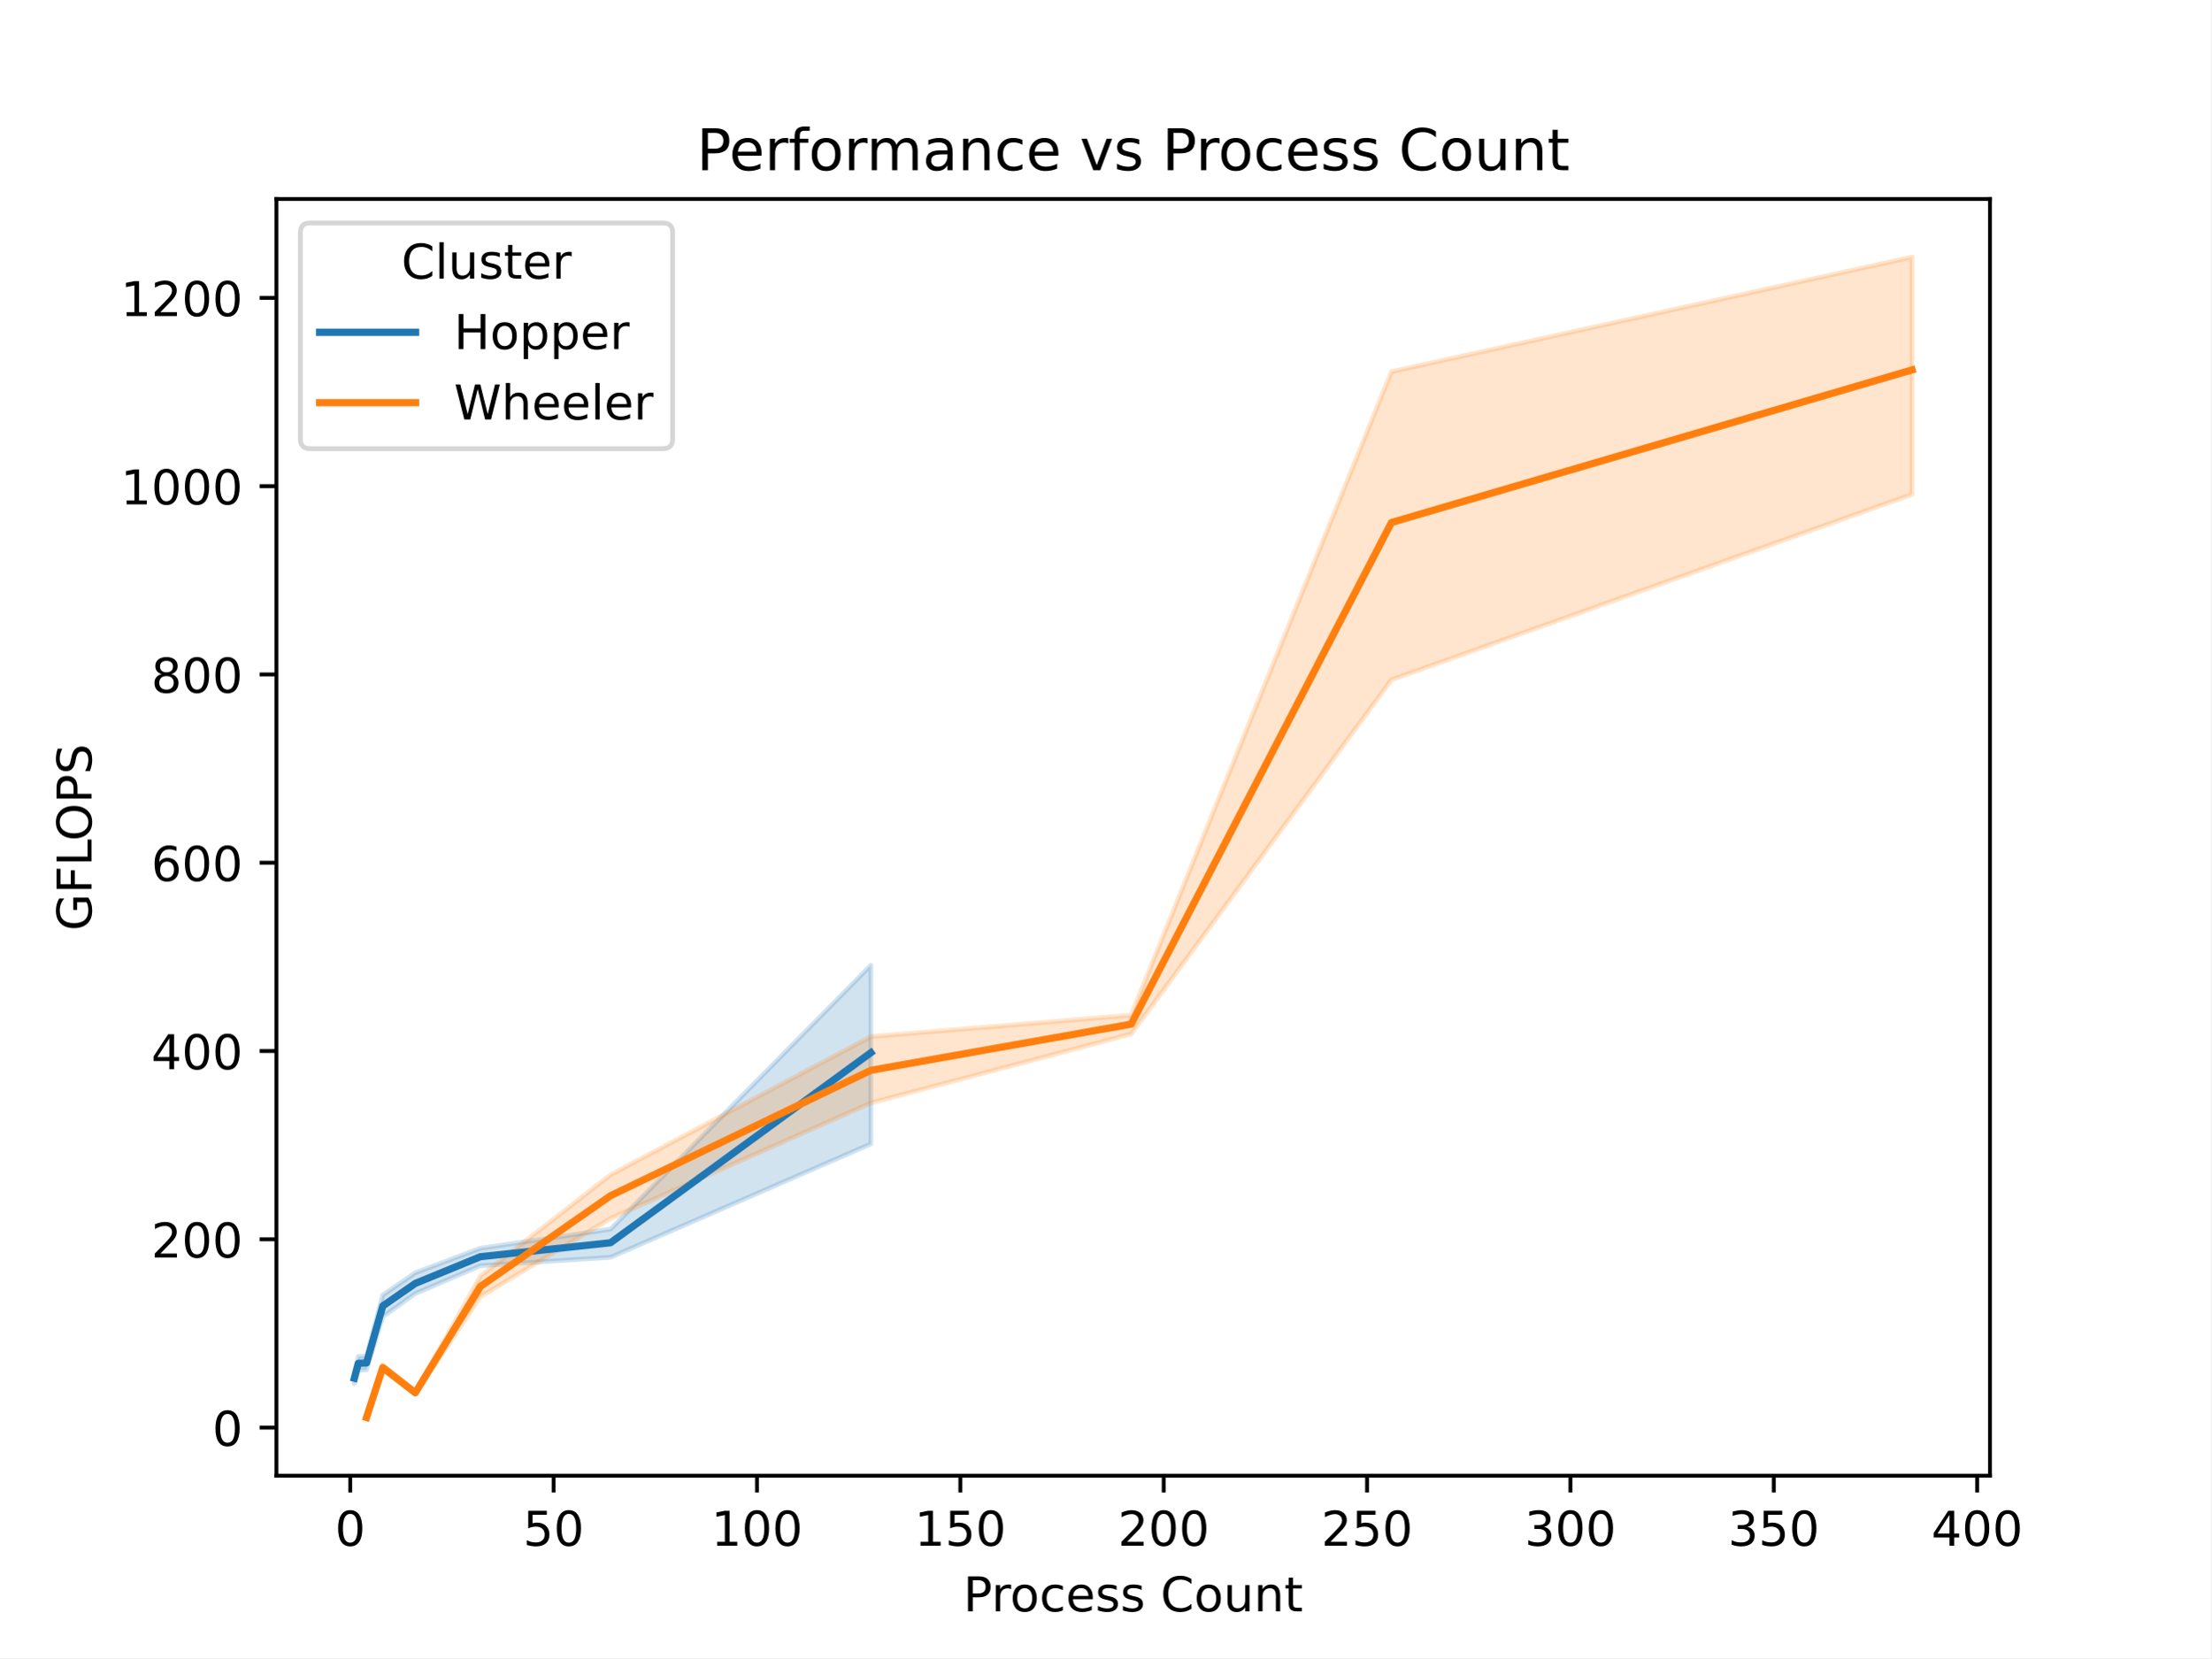
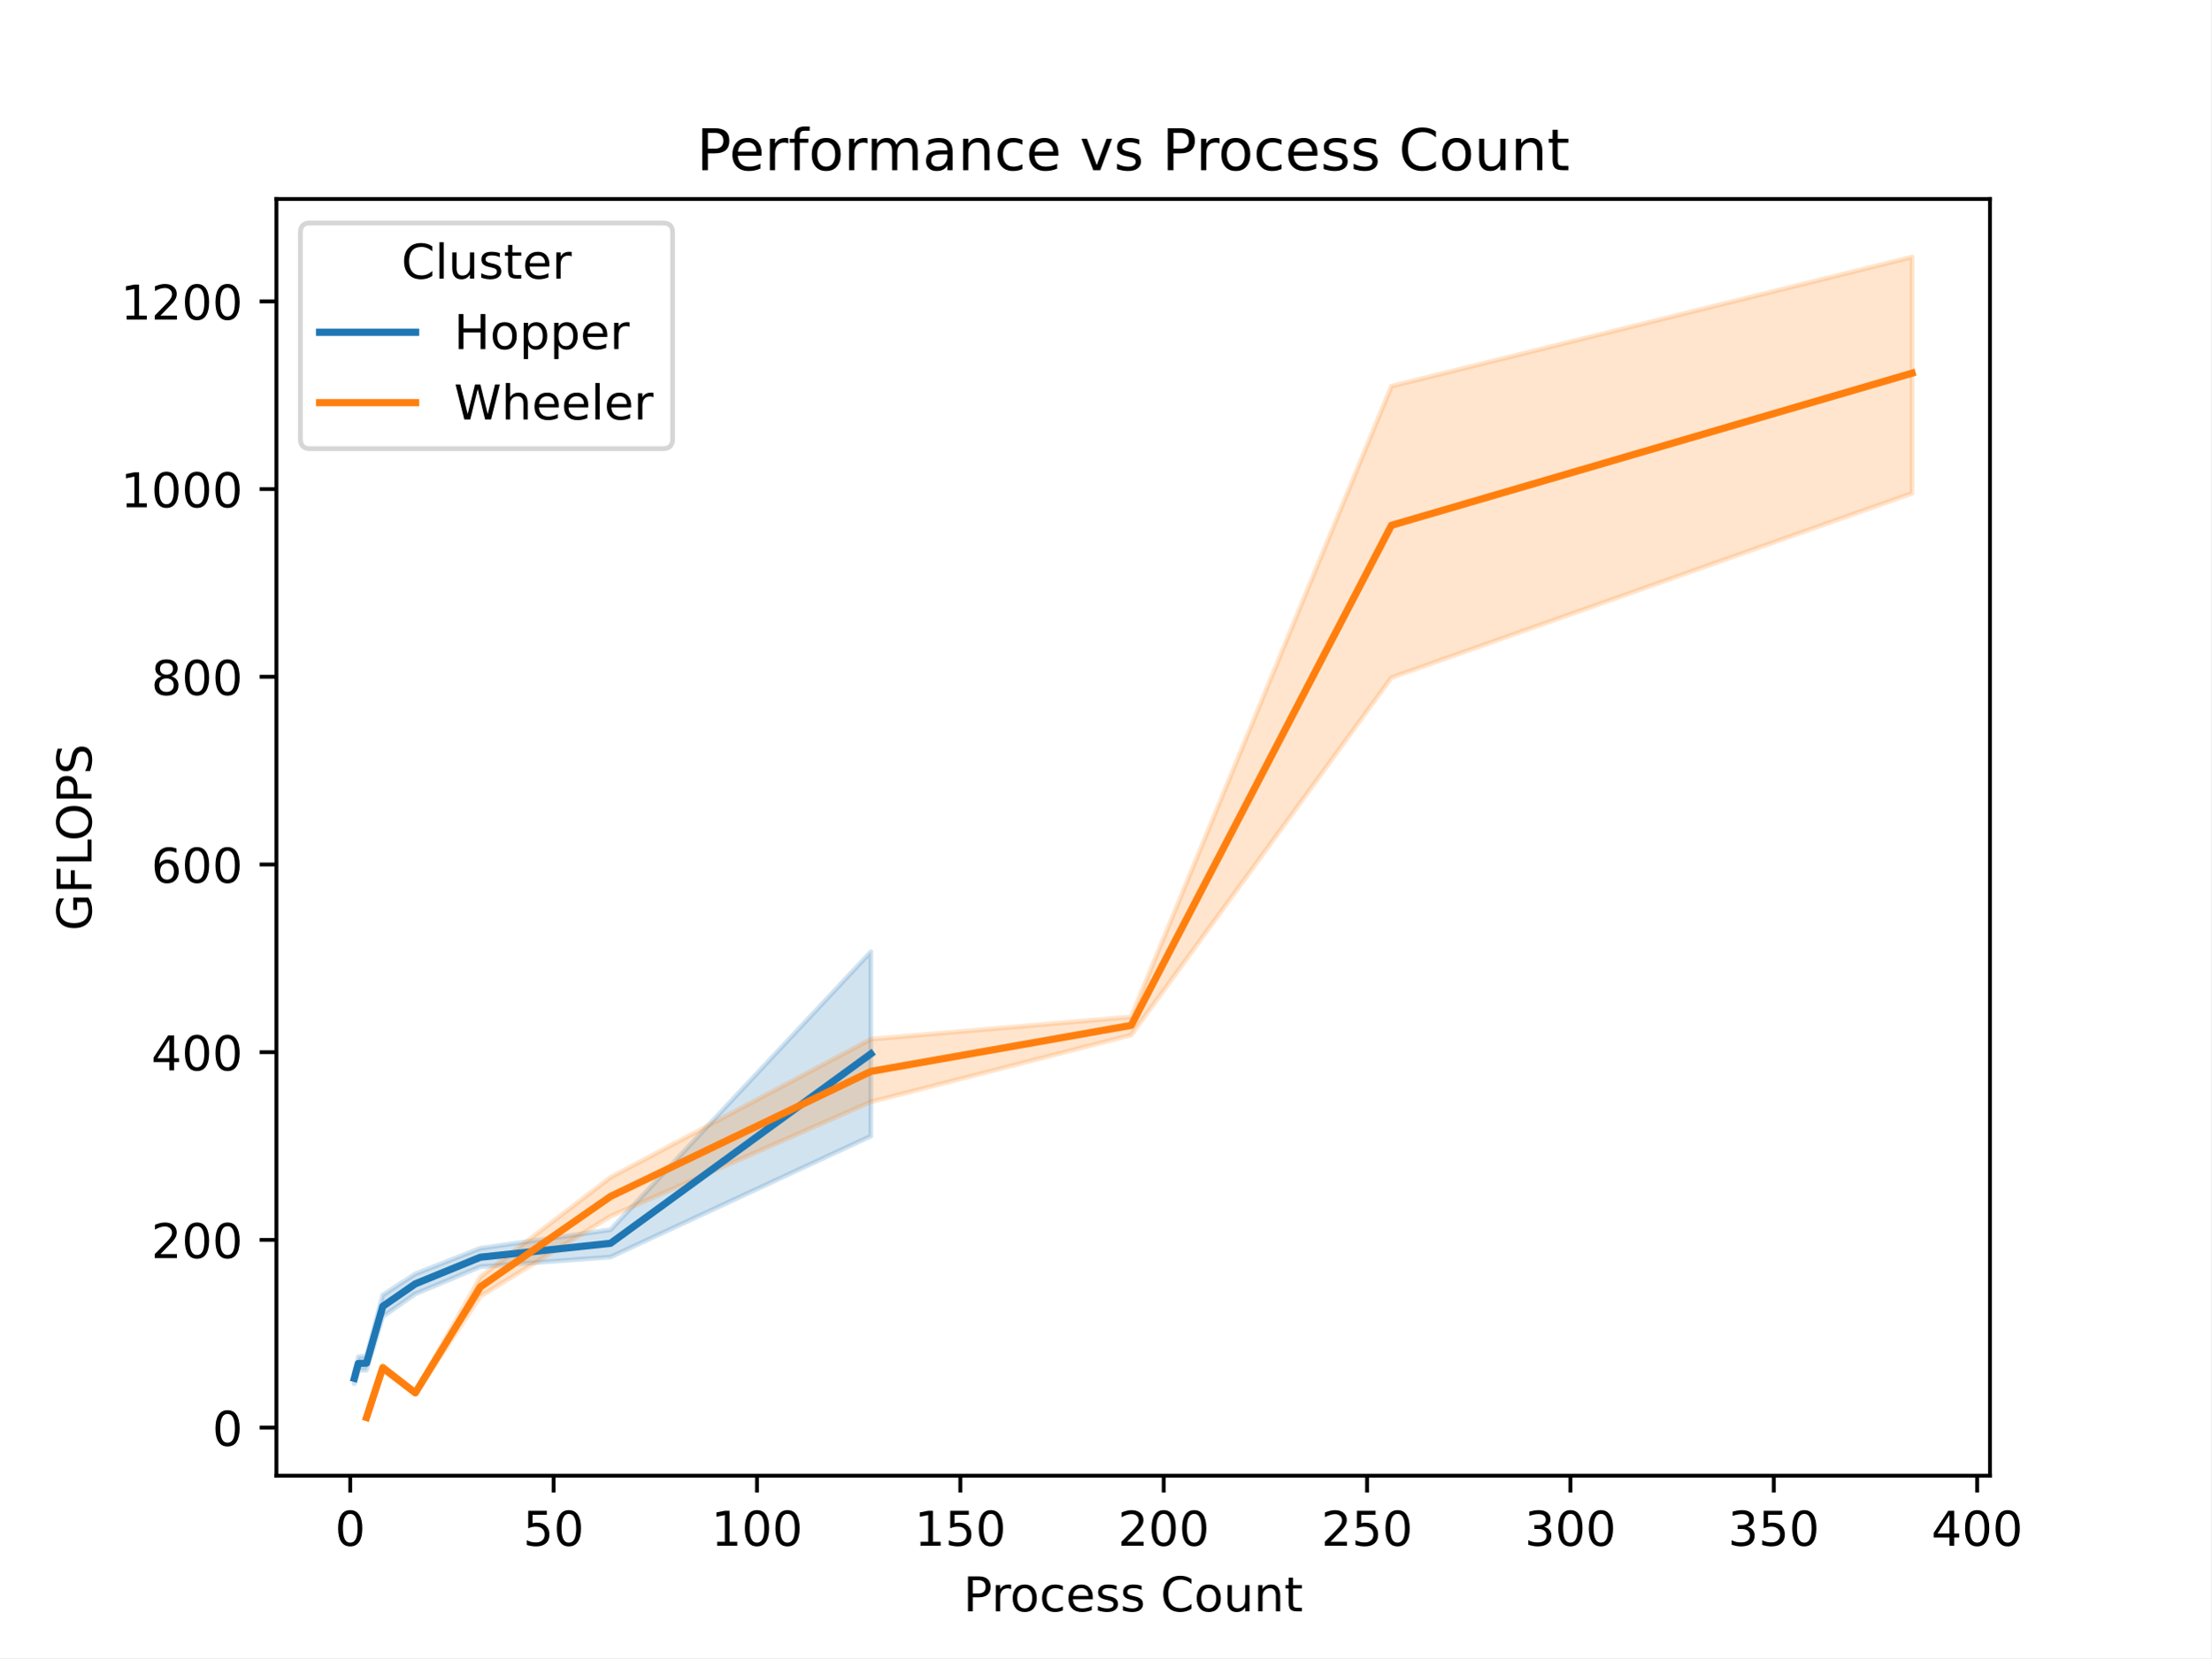
<svg xmlns="http://www.w3.org/2000/svg" xmlns:xlink="http://www.w3.org/1999/xlink" width="460.8pt" height="345.6pt" viewBox="0 0 460.8 345.6" version="1.1">
  <defs>
    <style type="text/css">*{stroke-linejoin: round; stroke-linecap: butt}</style>
  </defs>
  <g id="figure_1">
    <g id="patch_1">
      <path d="M 0 345.6  L 460.8 345.6  L 460.8 0  L 0 0  z " style="fill: #ffffff" />
    </g>
    <g id="axes_1">
      <g id="patch_2">
        <path d="M 57.6 307.584  L 414.72 307.584  L 414.72 41.472  L 57.6 41.472  z " style="fill: #ffffff" />
      </g>
      <g id="PolyCollection_1">
        <defs>
-           <path id="mebd31bc451" d="M 73.833 -59.511  L 73.833 -57.201  L 74.68 -60.017  L 76.376 -60.08  L 79.766 -71.14  L 86.548 -75.98  L 100.11 -81.779  L 127.235 -83.54  L 181.486 -107.173  L 181.486 -144.411  L 181.486 -144.411  L 127.235 -89.398  L 100.11 -85.422  L 86.548 -80.316  L 79.766 -75.671  L 76.376 -62.917  L 74.68 -62.869  L 73.833 -59.511  z " style="stroke: #1f77b4; stroke-opacity: 0.2" />
+           <path id="m66834f15d0" d="M 73.833 -59.486  L 73.833 -57.165  L 74.68 -59.992  L 76.376 -60.02  L 79.766 -71.175  L 86.548 -75.909  L 100.11 -81.58  L 127.235 -83.603  L 181.486 -108.8  L 181.486 -147.213  L 181.486 -147.213  L 127.235 -89.269  L 100.11 -85.418  L 86.548 -80.08  L 79.766 -75.668  L 76.376 -62.969  L 74.68 -62.803  L 73.833 -59.486  z " style="stroke: #1f77b4; stroke-opacity: 0.2" />
        </defs>
-         <g clip-path="url(#pa48b9f3146)">
-           <use xlink:href="#mebd31bc451" x="0" y="345.6" style="fill: #1f77b4; fill-opacity: 0.2; stroke: #1f77b4; stroke-opacity: 0.2" />
+         <g clip-path="url(#p36e1df9c70)">
+           <use xlink:href="#m66834f15d0" x="0" y="345.6" style="fill: #1f77b4; fill-opacity: 0.2; stroke: #1f77b4; stroke-opacity: 0.2" />
        </g>
      </g>
      <g id="PolyCollection_2">
        <defs>
-           <path id="m6b8c7e9356" d="M 76.376 -50.188  L 76.376 -50.112  L 79.766 -60.001  L 86.548 -55.06  L 100.11 -75.318  L 127.235 -91.653  L 181.486 -115.712  L 235.736 -130.088  L 289.987 -203.927  L 398.487 -242.572  L 398.487 -292.032  L 398.487 -292.032  L 289.987 -268.147  L 235.736 -134.005  L 181.486 -129.535  L 127.235 -100.734  L 100.11 -79.612  L 86.548 -55.507  L 79.766 -61.121  L 76.376 -50.188  z " style="stroke: #ff7f0e; stroke-opacity: 0.2" />
+           <path id="m5378bc7cca" d="M 76.376 -50.183  L 76.376 -50.112  L 79.766 -59.961  L 86.548 -55.049  L 100.11 -75.399  L 127.235 -92.104  L 181.486 -115.939  L 235.736 -129.87  L 289.987 -204.386  L 398.487 -242.789  L 398.487 -292.032  L 398.487 -292.032  L 289.987 -265.11  L 235.736 -133.643  L 181.486 -128.997  L 127.235 -100.192  L 100.11 -79.472  L 86.548 -55.51  L 79.766 -61.031  L 76.376 -50.183  z " style="stroke: #ff7f0e; stroke-opacity: 0.2" />
        </defs>
-         <g clip-path="url(#pa48b9f3146)">
-           <use xlink:href="#m6b8c7e9356" x="0" y="345.6" style="fill: #ff7f0e; fill-opacity: 0.2; stroke: #ff7f0e; stroke-opacity: 0.2" />
+         <g clip-path="url(#p36e1df9c70)">
+           <use xlink:href="#m5378bc7cca" x="0" y="345.6" style="fill: #ff7f0e; fill-opacity: 0.2; stroke: #ff7f0e; stroke-opacity: 0.2" />
        </g>
      </g>
      <g id="matplotlib.axis_1">
        <g id="xtick_1">
          <g id="line2d_1">
            <defs>
-               <path id="me4d1c36ba8" d="M 0 0  L 0 3.5  " style="stroke: #000000; stroke-width: 0.8" />
-             </defs>
-             <g>
-               <use xlink:href="#me4d1c36ba8" x="72.985" y="307.584" style="stroke: #000000; stroke-width: 0.8" />
+               <path id="m45b3500b9e" d="M 0 0  L 0 3.5  " style="stroke: #000000; stroke-width: 0.8" />
+             </defs>
+             <g>
+               <use xlink:href="#m45b3500b9e" x="72.985" y="307.584" style="stroke: #000000; stroke-width: 0.8" />
            </g>
          </g>
          <g id="text_1">
            <g transform="translate(69.80382 322.1824) scale(0.1 -0.1)">
              <defs>
                <path id="DejaVuSans-30" d="M 2034 4250  Q 1547 4250 1301 3770  Q 1056 3291 1056 2328  Q 1056 1369 1301 889  Q 1547 409 2034 409  Q 2525 409 2770 889  Q 3016 1369 3016 2328  Q 3016 3291 2770 3770  Q 2525 4250 2034 4250  z M 2034 4750  Q 2819 4750 3233 4129  Q 3647 3509 3647 2328  Q 3647 1150 3233 529  Q 2819 -91 2034 -91  Q 1250 -91 836 529  Q 422 1150 422 2328  Q 422 3509 836 4129  Q 1250 4750 2034 4750  z " transform="scale(0.015625)" />
              </defs>
              <use xlink:href="#DejaVuSans-30" />
            </g>
          </g>
        </g>
        <g id="xtick_2">
          <g id="line2d_2">
            <g>
-               <use xlink:href="#me4d1c36ba8" x="115.368" y="307.584" style="stroke: #000000; stroke-width: 0.8" />
+               <use xlink:href="#m45b3500b9e" x="115.368" y="307.584" style="stroke: #000000; stroke-width: 0.8" />
            </g>
          </g>
          <g id="text_2">
            <g transform="translate(109.0057 322.1824) scale(0.1 -0.1)">
              <defs>
                <path id="DejaVuSans-35" d="M 691 4666  L 3169 4666  L 3169 4134  L 1269 4134  L 1269 2991  Q 1406 3038 1543 3061  Q 1681 3084 1819 3084  Q 2600 3084 3056 2656  Q 3513 2228 3513 1497  Q 3513 744 3044 326  Q 2575 -91 1722 -91  Q 1428 -91 1123 -41  Q 819 9 494 109  L 494 744  Q 775 591 1075 516  Q 1375 441 1709 441  Q 2250 441 2565 725  Q 2881 1009 2881 1497  Q 2881 1984 2565 2268  Q 2250 2553 1709 2553  Q 1456 2553 1204 2497  Q 953 2441 691 2322  L 691 4666  z " transform="scale(0.015625)" />
              </defs>
              <use xlink:href="#DejaVuSans-35" />
              <use xlink:href="#DejaVuSans-30" x="63.623" />
            </g>
          </g>
        </g>
        <g id="xtick_3">
          <g id="line2d_3">
            <g>
-               <use xlink:href="#me4d1c36ba8" x="157.751" y="307.584" style="stroke: #000000; stroke-width: 0.8" />
+               <use xlink:href="#m45b3500b9e" x="157.751" y="307.584" style="stroke: #000000; stroke-width: 0.8" />
            </g>
          </g>
          <g id="text_3">
            <g transform="translate(148.2075 322.1824) scale(0.1 -0.1)">
              <defs>
                <path id="DejaVuSans-31" d="M 794 531  L 1825 531  L 1825 4091  L 703 3866  L 703 4441  L 1819 4666  L 2450 4666  L 2450 531  L 3481 531  L 3481 0  L 794 0  L 794 531  z " transform="scale(0.015625)" />
              </defs>
              <use xlink:href="#DejaVuSans-31" />
              <use xlink:href="#DejaVuSans-30" x="63.623" />
              <use xlink:href="#DejaVuSans-30" x="127.246" />
            </g>
          </g>
        </g>
        <g id="xtick_4">
          <g id="line2d_4">
            <g>
-               <use xlink:href="#me4d1c36ba8" x="200.134" y="307.584" style="stroke: #000000; stroke-width: 0.8" />
+               <use xlink:href="#m45b3500b9e" x="200.134" y="307.584" style="stroke: #000000; stroke-width: 0.8" />
            </g>
          </g>
          <g id="text_4">
            <g transform="translate(190.5906 322.1824) scale(0.1 -0.1)">
              <use xlink:href="#DejaVuSans-31" />
              <use xlink:href="#DejaVuSans-35" x="63.623" />
              <use xlink:href="#DejaVuSans-30" x="127.246" />
            </g>
          </g>
        </g>
        <g id="xtick_5">
          <g id="line2d_5">
            <g>
-               <use xlink:href="#me4d1c36ba8" x="242.517" y="307.584" style="stroke: #000000; stroke-width: 0.8" />
+               <use xlink:href="#m45b3500b9e" x="242.517" y="307.584" style="stroke: #000000; stroke-width: 0.8" />
            </g>
          </g>
          <g id="text_5">
            <g transform="translate(232.9737 322.1824) scale(0.1 -0.1)">
              <defs>
                <path id="DejaVuSans-32" d="M 1228 531  L 3431 531  L 3431 0  L 469 0  L 469 531  Q 828 903 1448 1529  Q 2069 2156 2228 2338  Q 2531 2678 2651 2914  Q 2772 3150 2772 3378  Q 2772 3750 2511 3984  Q 2250 4219 1831 4219  Q 1534 4219 1204 4116  Q 875 4013 500 3803  L 500 4441  Q 881 4594 1212 4672  Q 1544 4750 1819 4750  Q 2544 4750 2975 4387  Q 3406 4025 3406 3419  Q 3406 3131 3298 2873  Q 3191 2616 2906 2266  Q 2828 2175 2409 1742  Q 1991 1309 1228 531  z " transform="scale(0.015625)" />
              </defs>
              <use xlink:href="#DejaVuSans-32" />
              <use xlink:href="#DejaVuSans-30" x="63.623" />
              <use xlink:href="#DejaVuSans-30" x="127.246" />
            </g>
          </g>
        </g>
        <g id="xtick_6">
          <g id="line2d_6">
            <g>
-               <use xlink:href="#me4d1c36ba8" x="284.901" y="307.584" style="stroke: #000000; stroke-width: 0.8" />
+               <use xlink:href="#m45b3500b9e" x="284.901" y="307.584" style="stroke: #000000; stroke-width: 0.8" />
            </g>
          </g>
          <g id="text_6">
            <g transform="translate(275.3568 322.1824) scale(0.1 -0.1)">
              <use xlink:href="#DejaVuSans-32" />
              <use xlink:href="#DejaVuSans-35" x="63.623" />
              <use xlink:href="#DejaVuSans-30" x="127.246" />
            </g>
          </g>
        </g>
        <g id="xtick_7">
          <g id="line2d_7">
            <g>
-               <use xlink:href="#me4d1c36ba8" x="327.284" y="307.584" style="stroke: #000000; stroke-width: 0.8" />
+               <use xlink:href="#m45b3500b9e" x="327.284" y="307.584" style="stroke: #000000; stroke-width: 0.8" />
            </g>
          </g>
          <g id="text_7">
            <g transform="translate(317.7399 322.1824) scale(0.1 -0.1)">
              <defs>
                <path id="DejaVuSans-33" d="M 2597 2516  Q 3050 2419 3304 2112  Q 3559 1806 3559 1356  Q 3559 666 3084 287  Q 2609 -91 1734 -91  Q 1441 -91 1130 -33  Q 819 25 488 141  L 488 750  Q 750 597 1062 519  Q 1375 441 1716 441  Q 2309 441 2620 675  Q 2931 909 2931 1356  Q 2931 1769 2642 2001  Q 2353 2234 1838 2234  L 1294 2234  L 1294 2753  L 1863 2753  Q 2328 2753 2575 2939  Q 2822 3125 2822 3475  Q 2822 3834 2567 4026  Q 2313 4219 1838 4219  Q 1578 4219 1281 4162  Q 984 4106 628 3988  L 628 4550  Q 988 4650 1302 4700  Q 1616 4750 1894 4750  Q 2613 4750 3031 4423  Q 3450 4097 3450 3541  Q 3450 3153 3228 2886  Q 3006 2619 2597 2516  z " transform="scale(0.015625)" />
              </defs>
              <use xlink:href="#DejaVuSans-33" />
              <use xlink:href="#DejaVuSans-30" x="63.623" />
              <use xlink:href="#DejaVuSans-30" x="127.246" />
            </g>
          </g>
        </g>
        <g id="xtick_8">
          <g id="line2d_8">
            <g>
-               <use xlink:href="#me4d1c36ba8" x="369.667" y="307.584" style="stroke: #000000; stroke-width: 0.8" />
+               <use xlink:href="#m45b3500b9e" x="369.667" y="307.584" style="stroke: #000000; stroke-width: 0.8" />
            </g>
          </g>
          <g id="text_8">
            <g transform="translate(360.123 322.1824) scale(0.1 -0.1)">
              <use xlink:href="#DejaVuSans-33" />
              <use xlink:href="#DejaVuSans-35" x="63.623" />
              <use xlink:href="#DejaVuSans-30" x="127.246" />
            </g>
          </g>
        </g>
        <g id="xtick_9">
          <g id="line2d_9">
            <g>
-               <use xlink:href="#me4d1c36ba8" x="412.05" y="307.584" style="stroke: #000000; stroke-width: 0.8" />
+               <use xlink:href="#m45b3500b9e" x="412.05" y="307.584" style="stroke: #000000; stroke-width: 0.8" />
            </g>
          </g>
          <g id="text_9">
            <g transform="translate(402.5061 322.1824) scale(0.1 -0.1)">
              <defs>
                <path id="DejaVuSans-34" d="M 2419 4116  L 825 1625  L 2419 1625  L 2419 4116  z M 2253 4666  L 3047 4666  L 3047 1625  L 3713 1625  L 3713 1100  L 3047 1100  L 3047 0  L 2419 0  L 2419 1100  L 313 1100  L 313 1709  L 2253 4666  z " transform="scale(0.015625)" />
              </defs>
              <use xlink:href="#DejaVuSans-34" />
              <use xlink:href="#DejaVuSans-30" x="63.623" />
              <use xlink:href="#DejaVuSans-30" x="127.246" />
            </g>
          </g>
        </g>
        <g id="text_10">
          <g transform="translate(200.7577 335.8606) scale(0.1 -0.1)">
            <defs>
              <path id="DejaVuSans-50" d="M 1259 4147  L 1259 2394  L 2053 2394  Q 2494 2394 2734 2622  Q 2975 2850 2975 3272  Q 2975 3691 2734 3919  Q 2494 4147 2053 4147  L 1259 4147  z M 628 4666  L 2053 4666  Q 2838 4666 3239 4311  Q 3641 3956 3641 3272  Q 3641 2581 3239 2228  Q 2838 1875 2053 1875  L 1259 1875  L 1259 0  L 628 0  L 628 4666  z " transform="scale(0.015625)" />
              <path id="DejaVuSans-72" d="M 2631 2963  Q 2534 3019 2420 3045  Q 2306 3072 2169 3072  Q 1681 3072 1420 2755  Q 1159 2438 1159 1844  L 1159 0  L 581 0  L 581 3500  L 1159 3500  L 1159 2956  Q 1341 3275 1631 3429  Q 1922 3584 2338 3584  Q 2397 3584 2469 3576  Q 2541 3569 2628 3553  L 2631 2963  z " transform="scale(0.015625)" />
              <path id="DejaVuSans-6f" d="M 1959 3097  Q 1497 3097 1228 2736  Q 959 2375 959 1747  Q 959 1119 1226 758  Q 1494 397 1959 397  Q 2419 397 2687 759  Q 2956 1122 2956 1747  Q 2956 2369 2687 2733  Q 2419 3097 1959 3097  z M 1959 3584  Q 2709 3584 3137 3096  Q 3566 2609 3566 1747  Q 3566 888 3137 398  Q 2709 -91 1959 -91  Q 1206 -91 779 398  Q 353 888 353 1747  Q 353 2609 779 3096  Q 1206 3584 1959 3584  z " transform="scale(0.015625)" />
              <path id="DejaVuSans-63" d="M 3122 3366  L 3122 2828  Q 2878 2963 2633 3030  Q 2388 3097 2138 3097  Q 1578 3097 1268 2742  Q 959 2388 959 1747  Q 959 1106 1268 751  Q 1578 397 2138 397  Q 2388 397 2633 464  Q 2878 531 3122 666  L 3122 134  Q 2881 22 2623 -34  Q 2366 -91 2075 -91  Q 1284 -91 818 406  Q 353 903 353 1747  Q 353 2603 823 3093  Q 1294 3584 2113 3584  Q 2378 3584 2631 3529  Q 2884 3475 3122 3366  z " transform="scale(0.015625)" />
              <path id="DejaVuSans-65" d="M 3597 1894  L 3597 1613  L 953 1613  Q 991 1019 1311 708  Q 1631 397 2203 397  Q 2534 397 2845 478  Q 3156 559 3463 722  L 3463 178  Q 3153 47 2828 -22  Q 2503 -91 2169 -91  Q 1331 -91 842 396  Q 353 884 353 1716  Q 353 2575 817 3079  Q 1281 3584 2069 3584  Q 2775 3584 3186 3129  Q 3597 2675 3597 1894  z M 3022 2063  Q 3016 2534 2758 2815  Q 2500 3097 2075 3097  Q 1594 3097 1305 2825  Q 1016 2553 972 2059  L 3022 2063  z " transform="scale(0.015625)" />
              <path id="DejaVuSans-73" d="M 2834 3397  L 2834 2853  Q 2591 2978 2328 3040  Q 2066 3103 1784 3103  Q 1356 3103 1142 2972  Q 928 2841 928 2578  Q 928 2378 1081 2264  Q 1234 2150 1697 2047  L 1894 2003  Q 2506 1872 2764 1633  Q 3022 1394 3022 966  Q 3022 478 2636 193  Q 2250 -91 1575 -91  Q 1294 -91 989 -36  Q 684 19 347 128  L 347 722  Q 666 556 975 473  Q 1284 391 1588 391  Q 1994 391 2212 530  Q 2431 669 2431 922  Q 2431 1156 2273 1281  Q 2116 1406 1581 1522  L 1381 1569  Q 847 1681 609 1914  Q 372 2147 372 2553  Q 372 3047 722 3315  Q 1072 3584 1716 3584  Q 2034 3584 2315 3537  Q 2597 3491 2834 3397  z " transform="scale(0.015625)" />
              <path id="DejaVuSans-20" transform="scale(0.015625)" />
              <path id="DejaVuSans-43" d="M 4122 4306  L 4122 3641  Q 3803 3938 3442 4084  Q 3081 4231 2675 4231  Q 1875 4231 1450 3742  Q 1025 3253 1025 2328  Q 1025 1406 1450 917  Q 1875 428 2675 428  Q 3081 428 3442 575  Q 3803 722 4122 1019  L 4122 359  Q 3791 134 3420 21  Q 3050 -91 2638 -91  Q 1578 -91 968 557  Q 359 1206 359 2328  Q 359 3453 968 4101  Q 1578 4750 2638 4750  Q 3056 4750 3426 4639  Q 3797 4528 4122 4306  z " transform="scale(0.015625)" />
              <path id="DejaVuSans-75" d="M 544 1381  L 544 3500  L 1119 3500  L 1119 1403  Q 1119 906 1312 657  Q 1506 409 1894 409  Q 2359 409 2629 706  Q 2900 1003 2900 1516  L 2900 3500  L 3475 3500  L 3475 0  L 2900 0  L 2900 538  Q 2691 219 2414 64  Q 2138 -91 1772 -91  Q 1169 -91 856 284  Q 544 659 544 1381  z M 1991 3584  L 1991 3584  z " transform="scale(0.015625)" />
              <path id="DejaVuSans-6e" d="M 3513 2113  L 3513 0  L 2938 0  L 2938 2094  Q 2938 2591 2744 2837  Q 2550 3084 2163 3084  Q 1697 3084 1428 2787  Q 1159 2491 1159 1978  L 1159 0  L 581 0  L 581 3500  L 1159 3500  L 1159 2956  Q 1366 3272 1645 3428  Q 1925 3584 2291 3584  Q 2894 3584 3203 3211  Q 3513 2838 3513 2113  z " transform="scale(0.015625)" />
              <path id="DejaVuSans-74" d="M 1172 4494  L 1172 3500  L 2356 3500  L 2356 3053  L 1172 3053  L 1172 1153  Q 1172 725 1289 603  Q 1406 481 1766 481  L 2356 481  L 2356 0  L 1766 0  Q 1100 0 847 248  Q 594 497 594 1153  L 594 3053  L 172 3053  L 172 3500  L 594 3500  L 594 4494  L 1172 4494  z " transform="scale(0.015625)" />
            </defs>
            <use xlink:href="#DejaVuSans-50" />
            <use xlink:href="#DejaVuSans-72" x="58.553" />
            <use xlink:href="#DejaVuSans-6f" x="97.416" />
            <use xlink:href="#DejaVuSans-63" x="158.598" />
            <use xlink:href="#DejaVuSans-65" x="213.578" />
            <use xlink:href="#DejaVuSans-73" x="275.102" />
            <use xlink:href="#DejaVuSans-73" x="327.201" />
            <use xlink:href="#DejaVuSans-20" x="379.301" />
            <use xlink:href="#DejaVuSans-43" x="411.088" />
            <use xlink:href="#DejaVuSans-6f" x="480.912" />
            <use xlink:href="#DejaVuSans-75" x="542.094" />
            <use xlink:href="#DejaVuSans-6e" x="605.473" />
            <use xlink:href="#DejaVuSans-74" x="668.852" />
          </g>
        </g>
      </g>
      <g id="matplotlib.axis_2">
        <g id="ytick_1">
          <g id="line2d_10">
            <defs>
-               <path id="mb99f272711" d="M 0 0  L -3.5 0  " style="stroke: #000000; stroke-width: 0.8" />
-             </defs>
-             <g>
-               <use xlink:href="#mb99f272711" x="57.6" y="297.559" style="stroke: #000000; stroke-width: 0.8" />
+               <path id="mee7f28aff9" d="M 0 0  L -3.5 0  " style="stroke: #000000; stroke-width: 0.8" />
+             </defs>
+             <g>
+               <use xlink:href="#mee7f28aff9" x="57.6" y="297.555" style="stroke: #000000; stroke-width: 0.8" />
            </g>
          </g>
          <g id="text_11">
-             <g transform="translate(44.2375 301.3582) scale(0.1 -0.1)">
+             <g transform="translate(44.2375 301.3546) scale(0.1 -0.1)">
              <use xlink:href="#DejaVuSans-30" />
            </g>
          </g>
        </g>
        <g id="ytick_2">
          <g id="line2d_11">
            <g>
-               <use xlink:href="#mb99f272711" x="57.6" y="258.312" style="stroke: #000000; stroke-width: 0.8" />
+               <use xlink:href="#mee7f28aff9" x="57.6" y="258.431" style="stroke: #000000; stroke-width: 0.8" />
            </g>
          </g>
          <g id="text_12">
-             <g transform="translate(31.5125 262.1116) scale(0.1 -0.1)">
+             <g transform="translate(31.5125 262.2298) scale(0.1 -0.1)">
              <use xlink:href="#DejaVuSans-32" />
              <use xlink:href="#DejaVuSans-30" x="63.623" />
              <use xlink:href="#DejaVuSans-30" x="127.246" />
            </g>
          </g>
        </g>
        <g id="ytick_3">
          <g id="line2d_12">
            <g>
-               <use xlink:href="#mb99f272711" x="57.6" y="219.066" style="stroke: #000000; stroke-width: 0.8" />
+               <use xlink:href="#mee7f28aff9" x="57.6" y="219.306" style="stroke: #000000; stroke-width: 0.8" />
            </g>
          </g>
          <g id="text_13">
-             <g transform="translate(31.5125 222.865) scale(0.1 -0.1)">
+             <g transform="translate(31.5125 223.105) scale(0.1 -0.1)">
              <use xlink:href="#DejaVuSans-34" />
              <use xlink:href="#DejaVuSans-30" x="63.623" />
              <use xlink:href="#DejaVuSans-30" x="127.246" />
            </g>
          </g>
        </g>
        <g id="ytick_4">
          <g id="line2d_13">
            <g>
-               <use xlink:href="#mb99f272711" x="57.6" y="179.819" style="stroke: #000000; stroke-width: 0.8" />
+               <use xlink:href="#mee7f28aff9" x="57.6" y="180.181" style="stroke: #000000; stroke-width: 0.8" />
            </g>
          </g>
          <g id="text_14">
-             <g transform="translate(31.5125 183.6184) scale(0.1 -0.1)">
+             <g transform="translate(31.5125 183.9803) scale(0.1 -0.1)">
              <defs>
                <path id="DejaVuSans-36" d="M 2113 2584  Q 1688 2584 1439 2293  Q 1191 2003 1191 1497  Q 1191 994 1439 701  Q 1688 409 2113 409  Q 2538 409 2786 701  Q 3034 994 3034 1497  Q 3034 2003 2786 2293  Q 2538 2584 2113 2584  z M 3366 4563  L 3366 3988  Q 3128 4100 2886 4159  Q 2644 4219 2406 4219  Q 1781 4219 1451 3797  Q 1122 3375 1075 2522  Q 1259 2794 1537 2939  Q 1816 3084 2150 3084  Q 2853 3084 3261 2657  Q 3669 2231 3669 1497  Q 3669 778 3244 343  Q 2819 -91 2113 -91  Q 1303 -91 875 529  Q 447 1150 447 2328  Q 447 3434 972 4092  Q 1497 4750 2381 4750  Q 2619 4750 2861 4703  Q 3103 4656 3366 4563  z " transform="scale(0.015625)" />
              </defs>
              <use xlink:href="#DejaVuSans-36" />
              <use xlink:href="#DejaVuSans-30" x="63.623" />
              <use xlink:href="#DejaVuSans-30" x="127.246" />
            </g>
          </g>
        </g>
        <g id="ytick_5">
          <g id="line2d_14">
            <g>
-               <use xlink:href="#mb99f272711" x="57.6" y="140.573" style="stroke: #000000; stroke-width: 0.8" />
+               <use xlink:href="#mee7f28aff9" x="57.6" y="141.056" style="stroke: #000000; stroke-width: 0.8" />
            </g>
          </g>
          <g id="text_15">
-             <g transform="translate(31.5125 144.3718) scale(0.1 -0.1)">
+             <g transform="translate(31.5125 144.8555) scale(0.1 -0.1)">
              <defs>
                <path id="DejaVuSans-38" d="M 2034 2216  Q 1584 2216 1326 1975  Q 1069 1734 1069 1313  Q 1069 891 1326 650  Q 1584 409 2034 409  Q 2484 409 2743 651  Q 3003 894 3003 1313  Q 3003 1734 2745 1975  Q 2488 2216 2034 2216  z M 1403 2484  Q 997 2584 770 2862  Q 544 3141 544 3541  Q 544 4100 942 4425  Q 1341 4750 2034 4750  Q 2731 4750 3128 4425  Q 3525 4100 3525 3541  Q 3525 3141 3298 2862  Q 3072 2584 2669 2484  Q 3125 2378 3379 2068  Q 3634 1759 3634 1313  Q 3634 634 3220 271  Q 2806 -91 2034 -91  Q 1263 -91 848 271  Q 434 634 434 1313  Q 434 1759 690 2068  Q 947 2378 1403 2484  z M 1172 3481  Q 1172 3119 1398 2916  Q 1625 2713 2034 2713  Q 2441 2713 2670 2916  Q 2900 3119 2900 3481  Q 2900 3844 2670 4047  Q 2441 4250 2034 4250  Q 1625 4250 1398 4047  Q 1172 3844 1172 3481  z " transform="scale(0.015625)" />
              </defs>
              <use xlink:href="#DejaVuSans-38" />
              <use xlink:href="#DejaVuSans-30" x="63.623" />
              <use xlink:href="#DejaVuSans-30" x="127.246" />
            </g>
          </g>
        </g>
        <g id="ytick_6">
          <g id="line2d_15">
            <g>
-               <use xlink:href="#mb99f272711" x="57.6" y="101.326" style="stroke: #000000; stroke-width: 0.8" />
+               <use xlink:href="#mee7f28aff9" x="57.6" y="101.931" style="stroke: #000000; stroke-width: 0.8" />
            </g>
          </g>
          <g id="text_16">
-             <g transform="translate(25.15 105.1251) scale(0.1 -0.1)">
+             <g transform="translate(25.15 105.7307) scale(0.1 -0.1)">
              <use xlink:href="#DejaVuSans-31" />
              <use xlink:href="#DejaVuSans-30" x="63.623" />
              <use xlink:href="#DejaVuSans-30" x="127.246" />
              <use xlink:href="#DejaVuSans-30" x="190.869" />
            </g>
          </g>
        </g>
        <g id="ytick_7">
          <g id="line2d_16">
            <g>
-               <use xlink:href="#mb99f272711" x="57.6" y="62.079" style="stroke: #000000; stroke-width: 0.8" />
+               <use xlink:href="#mee7f28aff9" x="57.6" y="62.807" style="stroke: #000000; stroke-width: 0.8" />
            </g>
          </g>
          <g id="text_17">
-             <g transform="translate(25.15 65.87851) scale(0.1 -0.1)">
+             <g transform="translate(25.15 66.60594) scale(0.1 -0.1)">
              <use xlink:href="#DejaVuSans-31" />
              <use xlink:href="#DejaVuSans-32" x="63.623" />
              <use xlink:href="#DejaVuSans-30" x="127.246" />
              <use xlink:href="#DejaVuSans-30" x="190.869" />
            </g>
          </g>
        </g>
        <g id="text_18">
          <g transform="translate(19.07031 194.0077) rotate(-90) scale(0.1 -0.1)">
            <defs>
              <path id="DejaVuSans-47" d="M 3809 666  L 3809 1919  L 2778 1919  L 2778 2438  L 4434 2438  L 4434 434  Q 4069 175 3628 42  Q 3188 -91 2688 -91  Q 1594 -91 976 548  Q 359 1188 359 2328  Q 359 3472 976 4111  Q 1594 4750 2688 4750  Q 3144 4750 3555 4637  Q 3966 4525 4313 4306  L 4313 3634  Q 3963 3931 3569 4081  Q 3175 4231 2741 4231  Q 1884 4231 1454 3753  Q 1025 3275 1025 2328  Q 1025 1384 1454 906  Q 1884 428 2741 428  Q 3075 428 3337 486  Q 3600 544 3809 666  z " transform="scale(0.015625)" />
              <path id="DejaVuSans-46" d="M 628 4666  L 3309 4666  L 3309 4134  L 1259 4134  L 1259 2759  L 3109 2759  L 3109 2228  L 1259 2228  L 1259 0  L 628 0  L 628 4666  z " transform="scale(0.015625)" />
              <path id="DejaVuSans-4c" d="M 628 4666  L 1259 4666  L 1259 531  L 3531 531  L 3531 0  L 628 0  L 628 4666  z " transform="scale(0.015625)" />
              <path id="DejaVuSans-4f" d="M 2522 4238  Q 1834 4238 1429 3725  Q 1025 3213 1025 2328  Q 1025 1447 1429 934  Q 1834 422 2522 422  Q 3209 422 3611 934  Q 4013 1447 4013 2328  Q 4013 3213 3611 3725  Q 3209 4238 2522 4238  z M 2522 4750  Q 3503 4750 4090 4092  Q 4678 3434 4678 2328  Q 4678 1225 4090 567  Q 3503 -91 2522 -91  Q 1538 -91 948 565  Q 359 1222 359 2328  Q 359 3434 948 4092  Q 1538 4750 2522 4750  z " transform="scale(0.015625)" />
              <path id="DejaVuSans-53" d="M 3425 4513  L 3425 3897  Q 3066 4069 2747 4153  Q 2428 4238 2131 4238  Q 1616 4238 1336 4038  Q 1056 3838 1056 3469  Q 1056 3159 1242 3001  Q 1428 2844 1947 2747  L 2328 2669  Q 3034 2534 3370 2195  Q 3706 1856 3706 1288  Q 3706 609 3251 259  Q 2797 -91 1919 -91  Q 1588 -91 1214 -16  Q 841 59 441 206  L 441 856  Q 825 641 1194 531  Q 1563 422 1919 422  Q 2459 422 2753 634  Q 3047 847 3047 1241  Q 3047 1584 2836 1778  Q 2625 1972 2144 2069  L 1759 2144  Q 1053 2284 737 2584  Q 422 2884 422 3419  Q 422 4038 858 4394  Q 1294 4750 2059 4750  Q 2388 4750 2728 4690  Q 3069 4631 3425 4513  z " transform="scale(0.015625)" />
            </defs>
            <use xlink:href="#DejaVuSans-47" />
            <use xlink:href="#DejaVuSans-46" x="77.49" />
            <use xlink:href="#DejaVuSans-4c" x="135.01" />
            <use xlink:href="#DejaVuSans-4f" x="187.098" />
            <use xlink:href="#DejaVuSans-50" x="265.809" />
            <use xlink:href="#DejaVuSans-53" x="326.111" />
          </g>
        </g>
      </g>
      <g id="line2d_17">
-         <path d="M 73.833 287.266  L 74.68 284.155  L 76.376 284.085  L 79.766 272.208  L 86.548 267.504  L 100.11 261.935  L 127.235 259.027  L 181.486 219.411  " clip-path="url(#pa48b9f3146)" style="fill: none; stroke: #1f77b4; stroke-width: 1.5; stroke-linecap: square" />
+         <path d="M 73.833 287.294  L 74.68 284.193  L 76.376 284.124  L 79.766 272.283  L 86.548 267.594  L 100.11 262.042  L 127.235 259.143  L 181.486 219.65  " clip-path="url(#p36e1df9c70)" style="fill: none; stroke: #1f77b4; stroke-width: 1.5; stroke-linecap: square" />
      </g>
      <g id="line2d_18">
-         <path d="M 76.376 295.451  L 79.766 285.038  L 86.548 290.303  L 100.11 268.143  L 127.235 249.23  L 181.486 223.086  L 235.736 213.463  L 289.987 108.903  L 398.487 77.092  " clip-path="url(#pa48b9f3146)" style="fill: none; stroke: #ff7f0e; stroke-width: 1.5; stroke-linecap: square" />
+         <path d="M 76.376 295.454  L 79.766 285.074  L 86.548 290.322  L 100.11 268.23  L 127.235 249.377  L 181.486 223.313  L 235.736 213.72  L 289.987 109.485  L 398.487 77.773  " clip-path="url(#p36e1df9c70)" style="fill: none; stroke: #ff7f0e; stroke-width: 1.5; stroke-linecap: square" />
      </g>
      <g id="line2d_19" />
      <g id="line2d_20" />
      <g id="patch_3">
        <path d="M 57.6 307.584  L 57.6 41.472  " style="fill: none; stroke: #000000; stroke-width: 0.8; stroke-linejoin: miter; stroke-linecap: square" />
      </g>
      <g id="patch_4">
        <path d="M 414.72 307.584  L 414.72 41.472  " style="fill: none; stroke: #000000; stroke-width: 0.8; stroke-linejoin: miter; stroke-linecap: square" />
      </g>
      <g id="patch_5">
        <path d="M 57.6 307.584  L 414.72 307.584  " style="fill: none; stroke: #000000; stroke-width: 0.8; stroke-linejoin: miter; stroke-linecap: square" />
      </g>
      <g id="patch_6">
        <path d="M 57.6 41.472  L 414.72 41.472  " style="fill: none; stroke: #000000; stroke-width: 0.8; stroke-linejoin: miter; stroke-linecap: square" />
      </g>
      <g id="text_19">
        <g transform="translate(145.1681 35.472) scale(0.12 -0.12)">
          <defs>
            <path id="DejaVuSans-66" d="M 2375 4863  L 2375 4384  L 1825 4384  Q 1516 4384 1395 4259  Q 1275 4134 1275 3809  L 1275 3500  L 2222 3500  L 2222 3053  L 1275 3053  L 1275 0  L 697 0  L 697 3053  L 147 3053  L 147 3500  L 697 3500  L 697 3744  Q 697 4328 969 4595  Q 1241 4863 1831 4863  L 2375 4863  z " transform="scale(0.015625)" />
            <path id="DejaVuSans-6d" d="M 3328 2828  Q 3544 3216 3844 3400  Q 4144 3584 4550 3584  Q 5097 3584 5394 3201  Q 5691 2819 5691 2113  L 5691 0  L 5113 0  L 5113 2094  Q 5113 2597 4934 2840  Q 4756 3084 4391 3084  Q 3944 3084 3684 2787  Q 3425 2491 3425 1978  L 3425 0  L 2847 0  L 2847 2094  Q 2847 2600 2669 2842  Q 2491 3084 2119 3084  Q 1678 3084 1418 2786  Q 1159 2488 1159 1978  L 1159 0  L 581 0  L 581 3500  L 1159 3500  L 1159 2956  Q 1356 3278 1631 3431  Q 1906 3584 2284 3584  Q 2666 3584 2933 3390  Q 3200 3197 3328 2828  z " transform="scale(0.015625)" />
            <path id="DejaVuSans-61" d="M 2194 1759  Q 1497 1759 1228 1600  Q 959 1441 959 1056  Q 959 750 1161 570  Q 1363 391 1709 391  Q 2188 391 2477 730  Q 2766 1069 2766 1631  L 2766 1759  L 2194 1759  z M 3341 1997  L 3341 0  L 2766 0  L 2766 531  Q 2569 213 2275 61  Q 1981 -91 1556 -91  Q 1019 -91 701 211  Q 384 513 384 1019  Q 384 1609 779 1909  Q 1175 2209 1959 2209  L 2766 2209  L 2766 2266  Q 2766 2663 2505 2880  Q 2244 3097 1772 3097  Q 1472 3097 1187 3025  Q 903 2953 641 2809  L 641 3341  Q 956 3463 1253 3523  Q 1550 3584 1831 3584  Q 2591 3584 2966 3190  Q 3341 2797 3341 1997  z " transform="scale(0.015625)" />
            <path id="DejaVuSans-76" d="M 191 3500  L 800 3500  L 1894 563  L 2988 3500  L 3597 3500  L 2284 0  L 1503 0  L 191 3500  z " transform="scale(0.015625)" />
          </defs>
          <use xlink:href="#DejaVuSans-50" />
          <use xlink:href="#DejaVuSans-65" x="56.678" />
          <use xlink:href="#DejaVuSans-72" x="118.201" />
          <use xlink:href="#DejaVuSans-66" x="159.314" />
          <use xlink:href="#DejaVuSans-6f" x="194.52" />
          <use xlink:href="#DejaVuSans-72" x="255.701" />
          <use xlink:href="#DejaVuSans-6d" x="295.064" />
          <use xlink:href="#DejaVuSans-61" x="392.477" />
          <use xlink:href="#DejaVuSans-6e" x="453.756" />
          <use xlink:href="#DejaVuSans-63" x="517.135" />
          <use xlink:href="#DejaVuSans-65" x="572.115" />
          <use xlink:href="#DejaVuSans-20" x="633.639" />
          <use xlink:href="#DejaVuSans-76" x="665.426" />
          <use xlink:href="#DejaVuSans-73" x="724.605" />
          <use xlink:href="#DejaVuSans-20" x="776.705" />
          <use xlink:href="#DejaVuSans-50" x="808.492" />
          <use xlink:href="#DejaVuSans-72" x="867.045" />
          <use xlink:href="#DejaVuSans-6f" x="905.908" />
          <use xlink:href="#DejaVuSans-63" x="967.09" />
          <use xlink:href="#DejaVuSans-65" x="1022.07" />
          <use xlink:href="#DejaVuSans-73" x="1083.594" />
          <use xlink:href="#DejaVuSans-73" x="1135.693" />
          <use xlink:href="#DejaVuSans-20" x="1187.793" />
          <use xlink:href="#DejaVuSans-43" x="1219.58" />
          <use xlink:href="#DejaVuSans-6f" x="1289.404" />
          <use xlink:href="#DejaVuSans-75" x="1350.586" />
          <use xlink:href="#DejaVuSans-6e" x="1413.965" />
          <use xlink:href="#DejaVuSans-74" x="1477.344" />
        </g>
      </g>
      <g id="legend_1">
        <g id="patch_7">
          <path d="M 64.6 93.506  L 138.173 93.506  Q 140.173 93.506 140.173 91.506  L 140.173 48.472  Q 140.173 46.472 138.173 46.472  L 64.6 46.472  Q 62.6 46.472 62.6 48.472  L 62.6 91.506  Q 62.6 93.506 64.6 93.506  z " style="fill: #ffffff; opacity: 0.8; stroke: #cccccc; stroke-linejoin: miter" />
        </g>
        <g id="text_20">
          <g transform="translate(83.64062 58.07044) scale(0.1 -0.1)">
            <defs>
              <path id="DejaVuSans-6c" d="M 603 4863  L 1178 4863  L 1178 0  L 603 0  L 603 4863  z " transform="scale(0.015625)" />
            </defs>
            <use xlink:href="#DejaVuSans-43" />
            <use xlink:href="#DejaVuSans-6c" x="69.824" />
            <use xlink:href="#DejaVuSans-75" x="97.607" />
            <use xlink:href="#DejaVuSans-73" x="160.986" />
            <use xlink:href="#DejaVuSans-74" x="213.086" />
            <use xlink:href="#DejaVuSans-65" x="252.295" />
            <use xlink:href="#DejaVuSans-72" x="313.818" />
          </g>
        </g>
        <g id="line2d_21">
          <path d="M 66.6 69.249  L 76.6 69.249  L 86.6 69.249  " style="fill: none; stroke: #1f77b4; stroke-width: 1.5; stroke-linecap: square" />
        </g>
        <g id="text_21">
          <g transform="translate(94.6 72.74856) scale(0.1 -0.1)">
            <defs>
              <path id="DejaVuSans-48" d="M 628 4666  L 1259 4666  L 1259 2753  L 3553 2753  L 3553 4666  L 4184 4666  L 4184 0  L 3553 0  L 3553 2222  L 1259 2222  L 1259 0  L 628 0  L 628 4666  z " transform="scale(0.015625)" />
              <path id="DejaVuSans-70" d="M 1159 525  L 1159 -1331  L 581 -1331  L 581 3500  L 1159 3500  L 1159 2969  Q 1341 3281 1617 3432  Q 1894 3584 2278 3584  Q 2916 3584 3314 3078  Q 3713 2572 3713 1747  Q 3713 922 3314 415  Q 2916 -91 2278 -91  Q 1894 -91 1617 61  Q 1341 213 1159 525  z M 3116 1747  Q 3116 2381 2855 2742  Q 2594 3103 2138 3103  Q 1681 3103 1420 2742  Q 1159 2381 1159 1747  Q 1159 1113 1420 752  Q 1681 391 2138 391  Q 2594 391 2855 752  Q 3116 1113 3116 1747  z " transform="scale(0.015625)" />
            </defs>
            <use xlink:href="#DejaVuSans-48" />
            <use xlink:href="#DejaVuSans-6f" x="75.195" />
            <use xlink:href="#DejaVuSans-70" x="136.377" />
            <use xlink:href="#DejaVuSans-70" x="199.854" />
            <use xlink:href="#DejaVuSans-65" x="263.33" />
            <use xlink:href="#DejaVuSans-72" x="324.854" />
          </g>
        </g>
        <g id="line2d_22">
          <path d="M 66.6 83.927  L 76.6 83.927  L 86.6 83.927  " style="fill: none; stroke: #ff7f0e; stroke-width: 1.5; stroke-linecap: square" />
        </g>
        <g id="text_22">
          <g transform="translate(94.6 87.42669) scale(0.1 -0.1)">
            <defs>
              <path id="DejaVuSans-57" d="M 213 4666  L 850 4666  L 1831 722  L 2809 4666  L 3519 4666  L 4500 722  L 5478 4666  L 6119 4666  L 4947 0  L 4153 0  L 3169 4050  L 2175 0  L 1381 0  L 213 4666  z " transform="scale(0.015625)" />
              <path id="DejaVuSans-68" d="M 3513 2113  L 3513 0  L 2938 0  L 2938 2094  Q 2938 2591 2744 2837  Q 2550 3084 2163 3084  Q 1697 3084 1428 2787  Q 1159 2491 1159 1978  L 1159 0  L 581 0  L 581 4863  L 1159 4863  L 1159 2956  Q 1366 3272 1645 3428  Q 1925 3584 2291 3584  Q 2894 3584 3203 3211  Q 3513 2838 3513 2113  z " transform="scale(0.015625)" />
            </defs>
            <use xlink:href="#DejaVuSans-57" />
            <use xlink:href="#DejaVuSans-68" x="98.877" />
            <use xlink:href="#DejaVuSans-65" x="162.256" />
            <use xlink:href="#DejaVuSans-65" x="223.779" />
            <use xlink:href="#DejaVuSans-6c" x="285.303" />
            <use xlink:href="#DejaVuSans-65" x="313.086" />
            <use xlink:href="#DejaVuSans-72" x="374.609" />
          </g>
        </g>
      </g>
    </g>
  </g>
  <defs>
-     <clipPath id="pa48b9f3146">
+     <clipPath id="p36e1df9c70">
      <rect x="57.6" y="41.472" width="357.12" height="266.112" />
    </clipPath>
  </defs>
</svg>
